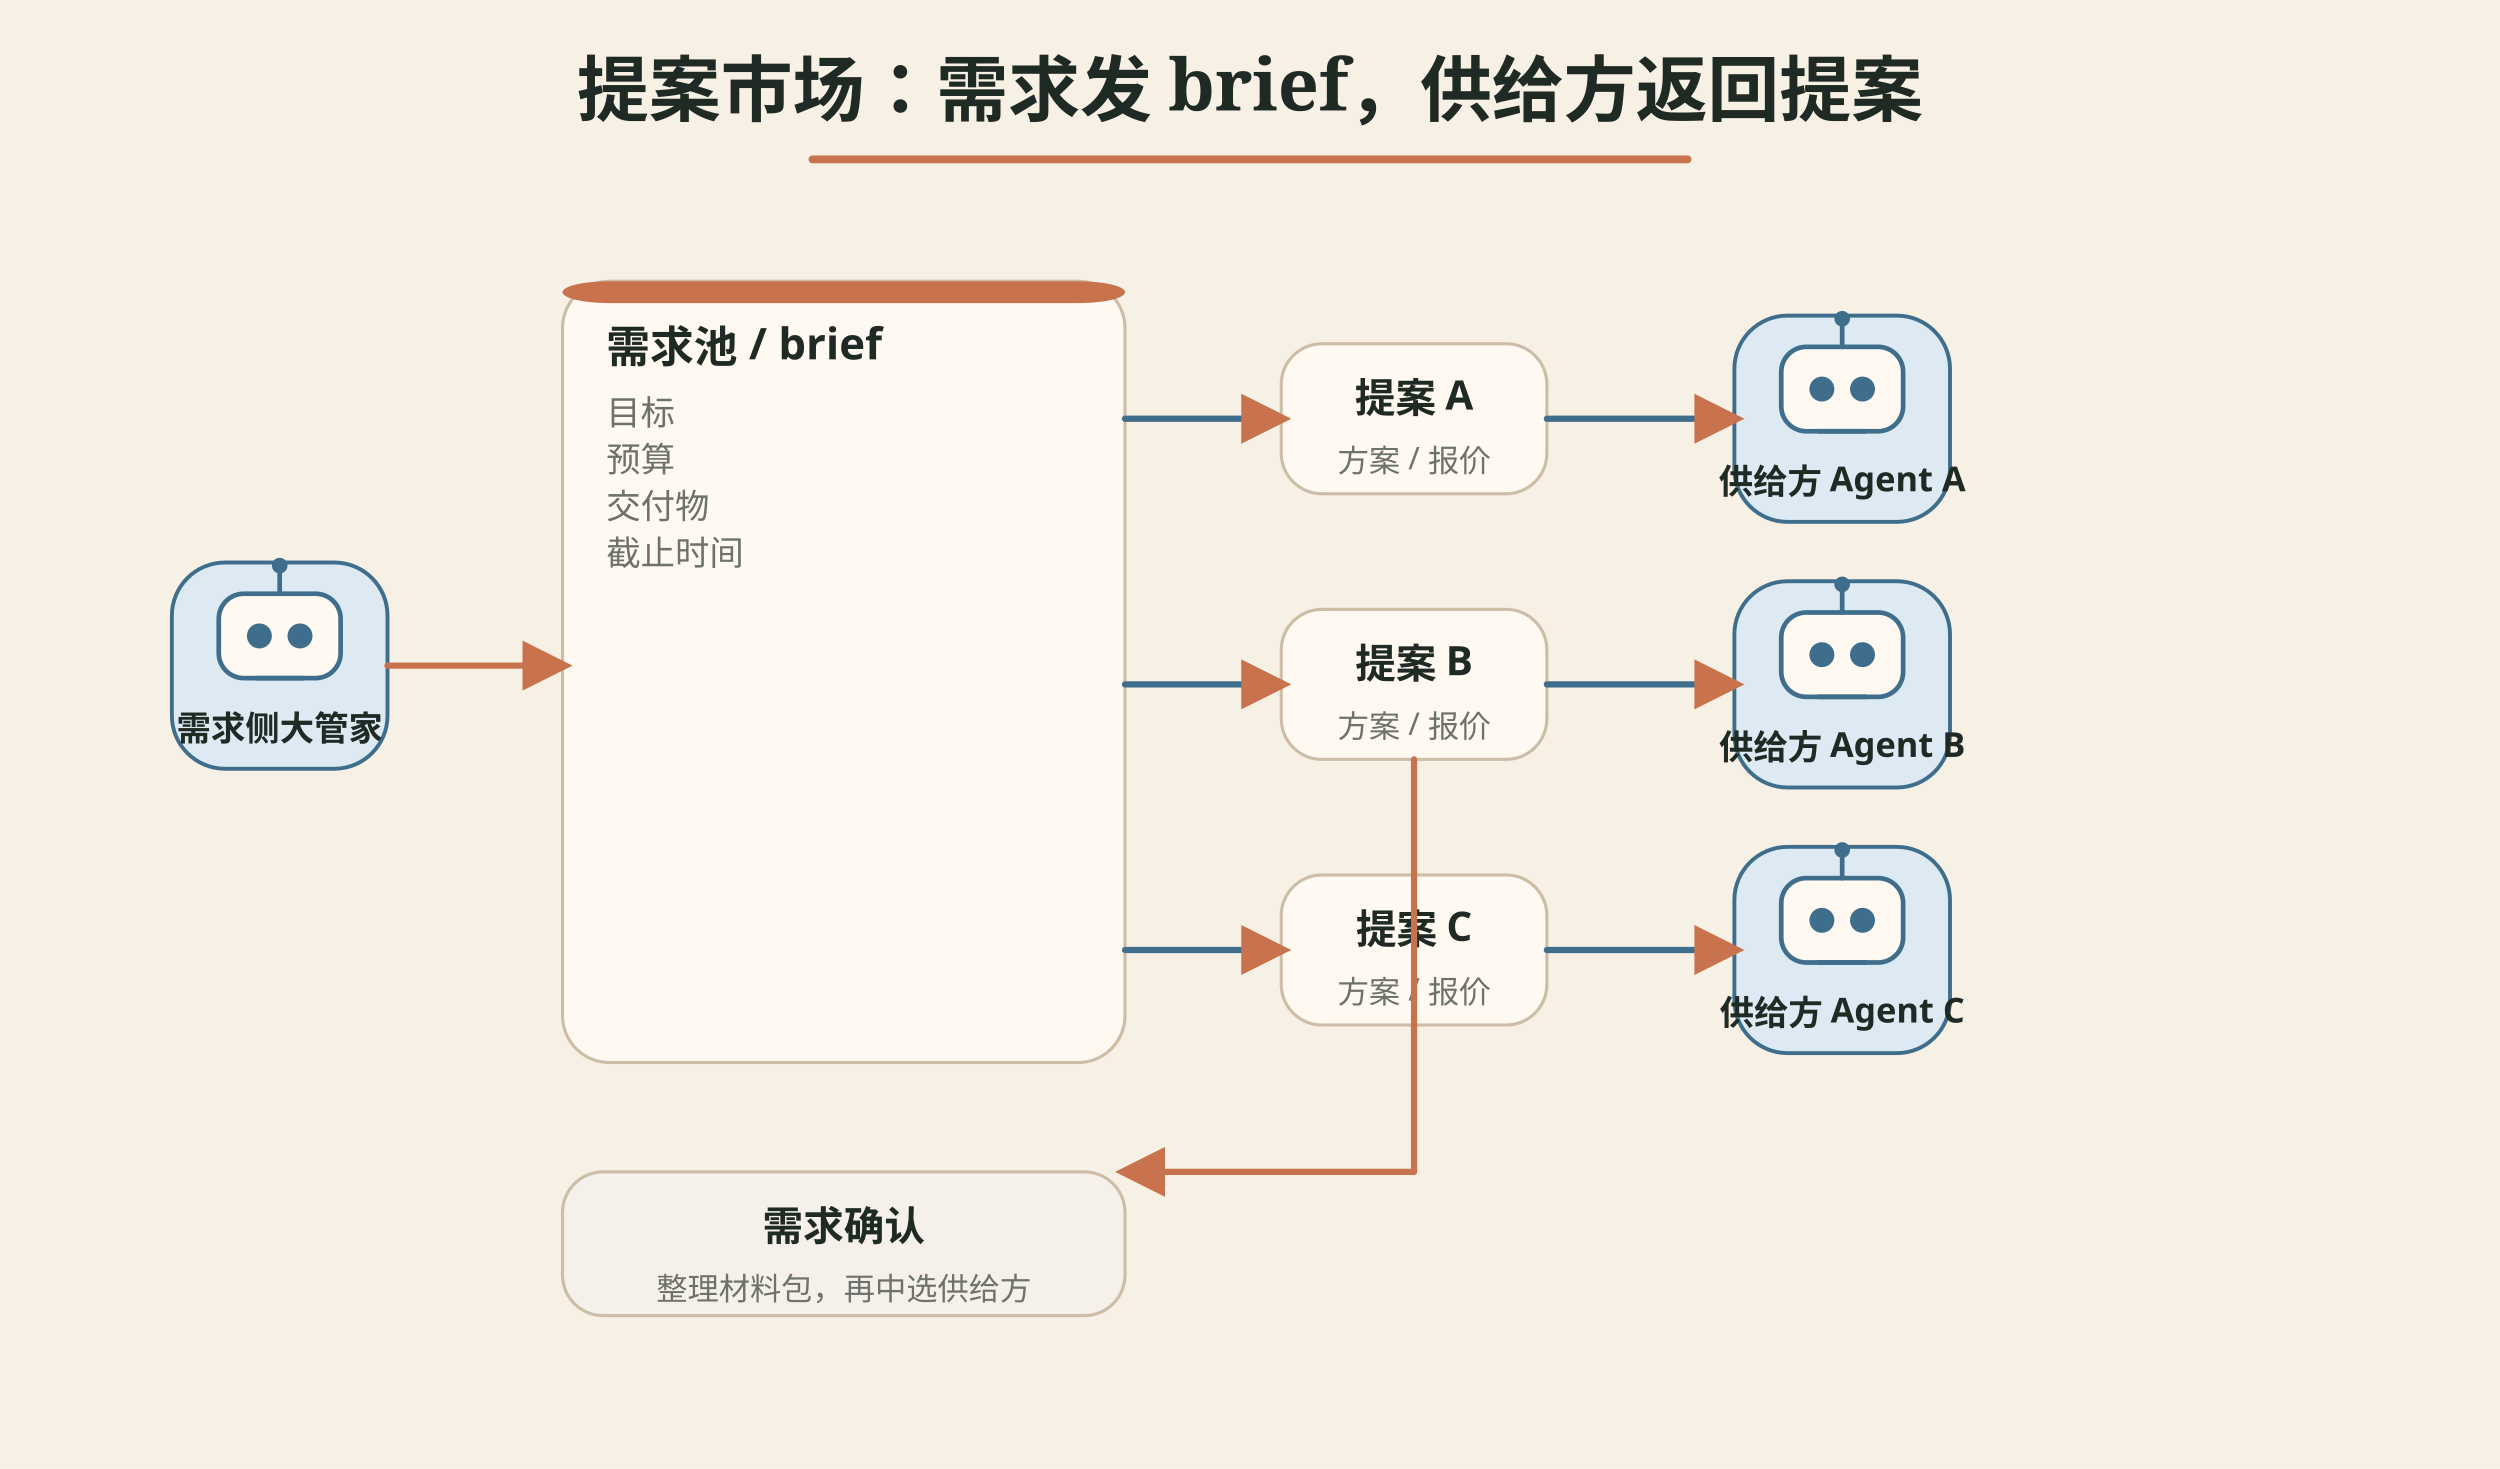
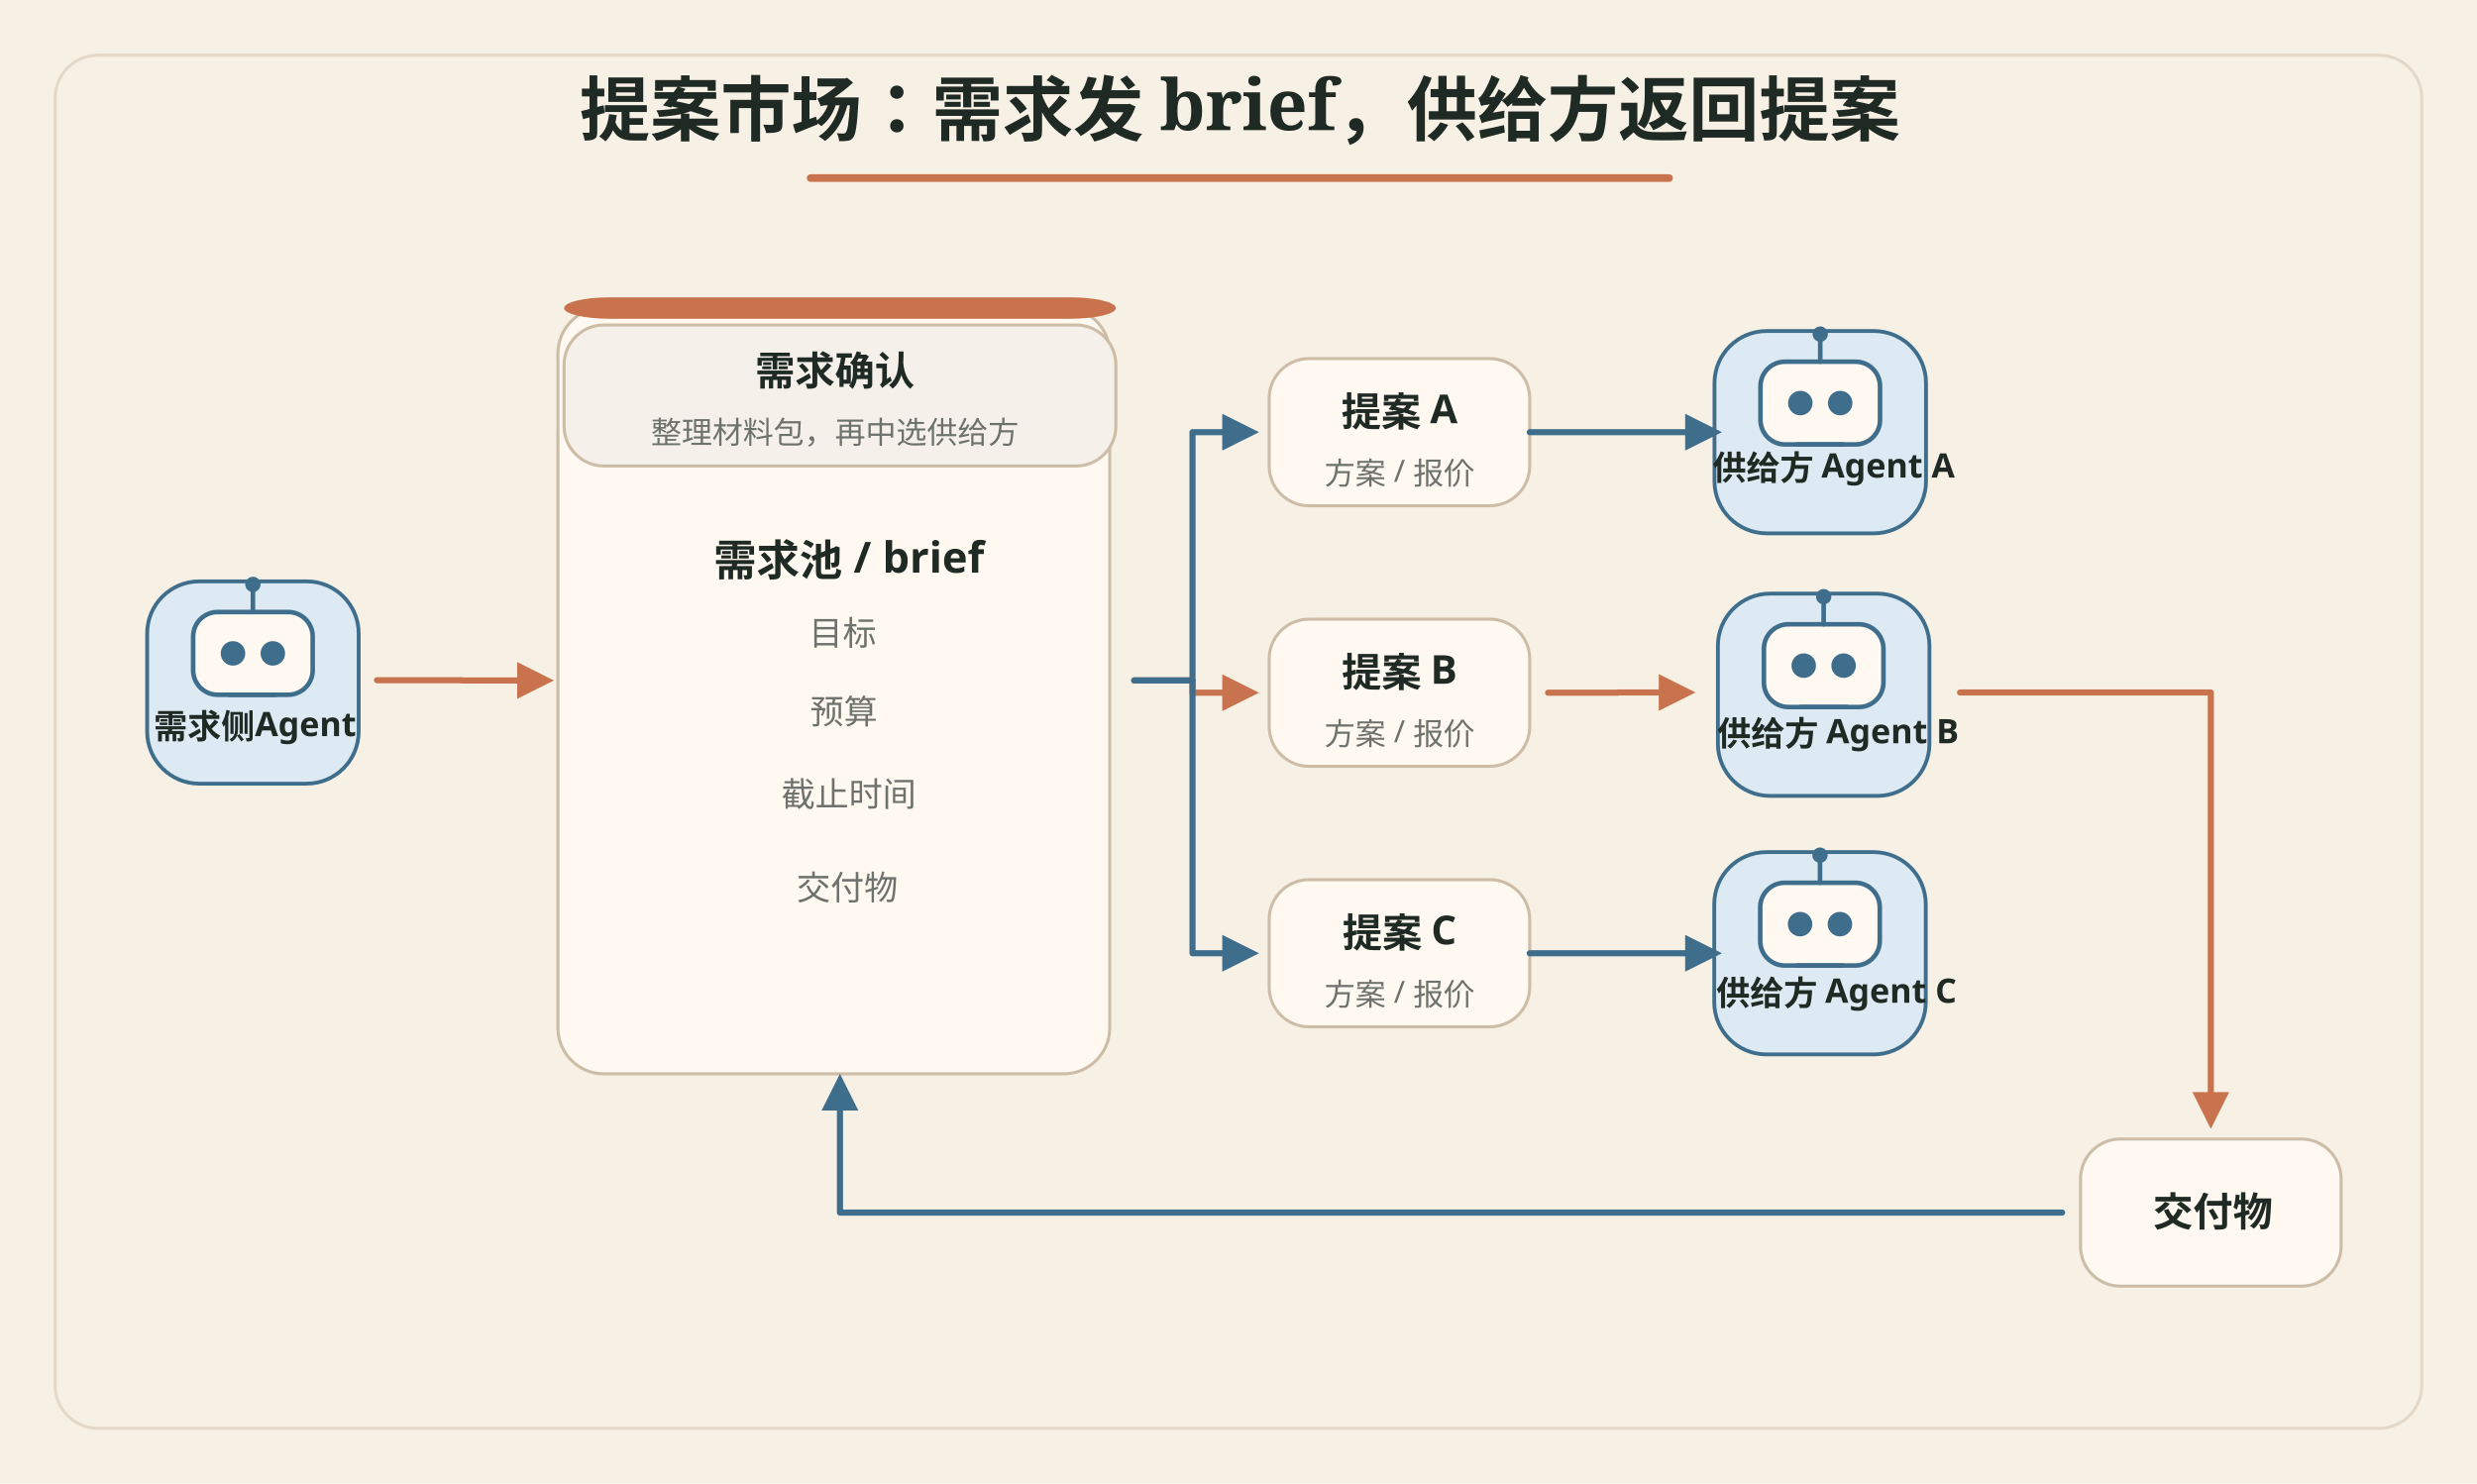
- <svg xmlns="http://www.w3.org/2000/svg" width="1600" height="940" viewBox="0 0 1600 940">
+ <svg xmlns="http://www.w3.org/2000/svg" width="1616" height="968" viewBox="0 0 1616 968">
  <defs>
-     <marker id="arrow" viewBox="0 0 10 10" refX="8" refY="5" markerWidth="8" markerHeight="8" orient="auto-start-reverse">
-       <path d="M 0 0 L 10 5 L 0 10 z" fill="#C8734E" />
+     <marker id="canvasArrowExport-_C8734E" viewBox="0 0 8 8" refX="6.2" refY="4" markerWidth="6" markerHeight="6" orient="auto-start-reverse">
+       <path d="M 0 0 L 8 4 L 0 8 z" fill="#C8734E" />
+     </marker>
+     <marker id="canvasArrowExport-_3F6E8C" viewBox="0 0 8 8" refX="6.2" refY="4" markerWidth="6" markerHeight="6" orient="auto-start-reverse">
+       <path d="M 0 0 L 8 4 L 0 8 z" fill="#3F6E8C" />
+     </marker>
+     <marker id="canvasArrowExport-_c8734e" viewBox="0 0 8 8" refX="6.2" refY="4" markerWidth="6" markerHeight="6" orient="auto-start-reverse">
+       <path d="M 0 0 L 8 4 L 0 8 z" fill="#c8734e" />
+     </marker>
+     <marker id="canvasArrowExport-_3f6e8c" viewBox="0 0 8 8" refX="6.2" refY="4" markerWidth="6" markerHeight="6" orient="auto-start-reverse">
+       <path d="M 0 0 L 8 4 L 0 8 z" fill="#3f6e8c" />
    </marker>
  </defs>
-   <rect x="0" y="0" width="1600" height="940" rx="0" ry="0" fill="#F7F0E4" stroke="none" stroke-width="2" />
-   <text x="800" y="74" text-anchor="middle" font-size="46" font-weight="700" font-family="'Noto Serif SC','Source Han Serif SC','Songti SC',serif" fill="#1F2A24">
-     <tspan x="800" y="74">提案市场：需求发 brief，供给方返回提案</tspan>
-   </text>
-   <line x1="520" y1="102" x2="1080" y2="102" stroke="#C8734E" stroke-width="5" stroke-linecap="round" />
-   <rect x="110" y="360" width="138" height="132" rx="34" ry="34" fill="#DDEAF3" stroke="#3F6E8C" stroke-width="2.5" />
-   <rect x="140" y="380" width="78" height="54" rx="16" ry="16" fill="#FFF9F1" stroke="#3F6E8C" stroke-width="3" />
-   <circle cx="166" cy="407" r="8" fill="#3F6E8C" stroke="none" stroke-width="2" />
-   <circle cx="192" cy="407" r="8" fill="#3F6E8C" stroke="none" stroke-width="2" />
-   <line x1="164" y1="434" x2="194" y2="434" stroke="#3F6E8C" stroke-width="3" stroke-linecap="round" />
-   <line x1="179" y1="380" x2="179" y2="366" stroke="#3F6E8C" stroke-width="3" stroke-linecap="round" />
-   <circle cx="179" cy="362" r="5" fill="#3F6E8C" stroke="none" stroke-width="2" />
-   <text x="179" y="474" text-anchor="middle" font-size="22" font-weight="700" font-family="'Noto Sans SC','PingFang SC','Microsoft YaHei',sans-serif" fill="#1F2A24">
-     <tspan x="179" y="474">需求侧大管家</tspan>
-   </text>
-   <rect x="360" y="180" width="360" height="500" rx="30" ry="30" fill="#FFF9F1" stroke="#CDBDA7" stroke-width="2" />
-   <rect x="360" y="180" width="360" height="14" rx="30" ry="30" fill="#C8734E" stroke="none" stroke-width="2" />
-   <text x="388" y="232" text-anchor="start" font-size="28" font-weight="700" font-family="'Noto Sans SC','PingFang SC','Microsoft YaHei',sans-serif" fill="#1F2A24">
-     <tspan x="388" y="232">需求池 / brief</tspan>
-   </text>
-   <text x="388" y="272" text-anchor="start" font-size="22" font-weight="500" font-family="'Noto Sans SC','PingFang SC','Microsoft YaHei',sans-serif" fill="#6E726C">
-     <tspan x="388" y="272">目标</tspan>
-     <tspan x="388" y="301.92">预算</tspan>
-     <tspan x="388" y="331.84">交付物</tspan>
-     <tspan x="388" y="361.76">截止时间</tspan>
-   </text>
-   <rect x="820" y="220" width="170" height="96" rx="26" ry="26" fill="#FFF9F1" stroke="#CDBDA7" stroke-width="2" />
-   <text x="905" y="264" text-anchor="middle" font-size="26" font-weight="700" font-family="'Noto Sans SC','PingFang SC','Microsoft YaHei',sans-serif" fill="#1F2A24">
-     <tspan x="905" y="264">提案 A</tspan>
-   </text>
-   <text x="905" y="302" text-anchor="middle" font-size="20" font-weight="500" font-family="'Noto Sans SC','PingFang SC','Microsoft YaHei',sans-serif" fill="#6E726C">
-     <tspan x="905" y="302">方案 / 报价</tspan>
-   </text>
-   <rect x="820" y="390" width="170" height="96" rx="26" ry="26" fill="#FFF9F1" stroke="#CDBDA7" stroke-width="2" />
-   <text x="905" y="434" text-anchor="middle" font-size="26" font-weight="700" font-family="'Noto Sans SC','PingFang SC','Microsoft YaHei',sans-serif" fill="#1F2A24">
-     <tspan x="905" y="434">提案 B</tspan>
-   </text>
-   <text x="905" y="472" text-anchor="middle" font-size="20" font-weight="500" font-family="'Noto Sans SC','PingFang SC','Microsoft YaHei',sans-serif" fill="#6E726C">
-     <tspan x="905" y="472">方案 / 报价</tspan>
-   </text>
-   <rect x="820" y="560" width="170" height="96" rx="26" ry="26" fill="#FFF9F1" stroke="#CDBDA7" stroke-width="2" />
-   <text x="905" y="604" text-anchor="middle" font-size="26" font-weight="700" font-family="'Noto Sans SC','PingFang SC','Microsoft YaHei',sans-serif" fill="#1F2A24">
-     <tspan x="905" y="604">提案 C</tspan>
-   </text>
-   <text x="905" y="642" text-anchor="middle" font-size="20" font-weight="500" font-family="'Noto Sans SC','PingFang SC','Microsoft YaHei',sans-serif" fill="#6E726C">
-     <tspan x="905" y="642">方案 / 报价</tspan>
-   </text>
-   <rect x="1110" y="202" width="138" height="132" rx="34" ry="34" fill="#DDEAF3" stroke="#3F6E8C" stroke-width="2.5" />
-   <rect x="1140" y="222" width="78" height="54" rx="16" ry="16" fill="#FFF9F1" stroke="#3F6E8C" stroke-width="3" />
-   <circle cx="1166" cy="249" r="8" fill="#3F6E8C" stroke="none" stroke-width="2" />
-   <circle cx="1192" cy="249" r="8" fill="#3F6E8C" stroke="none" stroke-width="2" />
-   <line x1="1164" y1="276" x2="1194" y2="276" stroke="#3F6E8C" stroke-width="3" stroke-linecap="round" />
-   <line x1="1179" y1="222" x2="1179" y2="208" stroke="#3F6E8C" stroke-width="3" stroke-linecap="round" />
-   <circle cx="1179" cy="204" r="5" fill="#3F6E8C" stroke="none" stroke-width="2" />
-   <text x="1179" y="316" text-anchor="middle" font-size="22" font-weight="700" font-family="'Noto Sans SC','PingFang SC','Microsoft YaHei',sans-serif" fill="#1F2A24">
-     <tspan x="1179" y="316">供给方 Agent A</tspan>
-   </text>
-   <rect x="1110" y="372" width="138" height="132" rx="34" ry="34" fill="#DDEAF3" stroke="#3F6E8C" stroke-width="2.5" />
-   <rect x="1140" y="392" width="78" height="54" rx="16" ry="16" fill="#FFF9F1" stroke="#3F6E8C" stroke-width="3" />
-   <circle cx="1166" cy="419" r="8" fill="#3F6E8C" stroke="none" stroke-width="2" />
-   <circle cx="1192" cy="419" r="8" fill="#3F6E8C" stroke="none" stroke-width="2" />
-   <line x1="1164" y1="446" x2="1194" y2="446" stroke="#3F6E8C" stroke-width="3" stroke-linecap="round" />
-   <line x1="1179" y1="392" x2="1179" y2="378" stroke="#3F6E8C" stroke-width="3" stroke-linecap="round" />
-   <circle cx="1179" cy="374" r="5" fill="#3F6E8C" stroke="none" stroke-width="2" />
-   <text x="1179" y="486" text-anchor="middle" font-size="22" font-weight="700" font-family="'Noto Sans SC','PingFang SC','Microsoft YaHei',sans-serif" fill="#1F2A24">
-     <tspan x="1179" y="486">供给方 Agent B</tspan>
-   </text>
-   <rect x="1110" y="542" width="138" height="132" rx="34" ry="34" fill="#DDEAF3" stroke="#3F6E8C" stroke-width="2.5" />
-   <rect x="1140" y="562" width="78" height="54" rx="16" ry="16" fill="#FFF9F1" stroke="#3F6E8C" stroke-width="3" />
-   <circle cx="1166" cy="589" r="8" fill="#3F6E8C" stroke="none" stroke-width="2" />
-   <circle cx="1192" cy="589" r="8" fill="#3F6E8C" stroke="none" stroke-width="2" />
-   <line x1="1164" y1="616" x2="1194" y2="616" stroke="#3F6E8C" stroke-width="3" stroke-linecap="round" />
-   <line x1="1179" y1="562" x2="1179" y2="548" stroke="#3F6E8C" stroke-width="3" stroke-linecap="round" />
-   <circle cx="1179" cy="544" r="5" fill="#3F6E8C" stroke="none" stroke-width="2" />
-   <text x="1179" y="656" text-anchor="middle" font-size="22" font-weight="700" font-family="'Noto Sans SC','PingFang SC','Microsoft YaHei',sans-serif" fill="#1F2A24">
-     <tspan x="1179" y="656">供给方 Agent C</tspan>
-   </text>
-   <rect x="360" y="750" width="360" height="92" rx="26" ry="26" fill="#F5F1EA" stroke="#CDBDA7" stroke-width="2" />
-   <text x="540" y="794" text-anchor="middle" font-size="26" font-weight="700" font-family="'Noto Sans SC','PingFang SC','Microsoft YaHei',sans-serif" fill="#1F2A24">
-     <tspan x="540" y="794">需求确认</tspan>
-   </text>
-   <text x="540" y="832" text-anchor="middle" font-size="20" font-weight="500" font-family="'Noto Sans SC','PingFang SC','Microsoft YaHei',sans-serif" fill="#6E726C">
-     <tspan x="540" y="832">整理材料包，再中选供给方</tspan>
-   </text>
-   <polyline points="248,426 360,426" fill="none" stroke="#C8734E" stroke-width="4" stroke-linecap="round" stroke-linejoin="round" marker-end="url(#arrow)" />
-   <polyline points="720,268 820,268" fill="none" stroke="#3F6E8C" stroke-width="4" stroke-linecap="round" stroke-linejoin="round" marker-end="url(#arrow)" />
-   <polyline points="720,438 820,438" fill="none" stroke="#3F6E8C" stroke-width="4" stroke-linecap="round" stroke-linejoin="round" marker-end="url(#arrow)" />
-   <polyline points="720,608 820,608" fill="none" stroke="#3F6E8C" stroke-width="4" stroke-linecap="round" stroke-linejoin="round" marker-end="url(#arrow)" />
-   <polyline points="990,268 1110,268" fill="none" stroke="#3F6E8C" stroke-width="4" stroke-linecap="round" stroke-linejoin="round" marker-end="url(#arrow)" />
-   <polyline points="990,438 1110,438" fill="none" stroke="#3F6E8C" stroke-width="4" stroke-linecap="round" stroke-linejoin="round" marker-end="url(#arrow)" />
-   <polyline points="990,608 1110,608" fill="none" stroke="#3F6E8C" stroke-width="4" stroke-linecap="round" stroke-linejoin="round" marker-end="url(#arrow)" />
-   <polyline points="905,486 905,750 720,750" fill="none" stroke="#C8734E" stroke-width="4" stroke-linecap="round" stroke-linejoin="round" marker-end="url(#arrow)" />
+   <rect x="0" y="0" width="1616" height="968" fill="#f7f0e4" />
+   <g transform="translate(-96, -96.8)">
+     <svg width="1568" height="920" viewBox="16 10 1568 920" x="120" y="120.8" preserveAspectRatio="xMidYMid meet">
+       <defs>
+         <marker id="arrow" viewBox="0 0 8 8" refX="6.2" refY="4" markerWidth="6" markerHeight="6" orient="auto-start-reverse">
+           <path d="M 0 0 L 8 4 L 0 8 z" fill="#C8734E" />
+         </marker>
+       </defs>
+       <g data-editor-group="component" data-editor-name="export-frame">
+         <rect x="28" y="22" width="1544" height="896" rx="28" ry="28" fill="none" stroke="#CDBDA7" stroke-width="2" opacity="0.45" />
+       </g>
+     </svg>
+     <svg width="887" height="105" viewBox="356 9 887 105" x="460.883" y="120" preserveAspectRatio="xMidYMid meet">
+       <defs>
+         <marker id="arrow" viewBox="0 0 8 8" refX="6.2" refY="4" markerWidth="6" markerHeight="6" orient="auto-start-reverse">
+           <path d="M 0 0 L 8 4 L 0 8 z" fill="#C8734E" />
+         </marker>
+       </defs>
+       <g data-editor-group="component" data-editor-name="title-block">
+         <g data-editor-subitem="true" data-editor-subitem-name="title">
+           <text x="800" y="74" text-anchor="middle" font-size="46" font-weight="700" font-family="'Noto Serif SC','Source Han Serif SC','Songti SC',serif" fill="#1F2A24">
+             <tspan x="800" y="74" text-anchor="middle">提案市场：需求发 brief，供给方返回提案</tspan>
+           </text>
+         </g>
+         <g data-editor-subitem="true" data-editor-subitem-name="underline">
+           <line x1="520" y1="102" x2="1080" y2="102" stroke="#C8734E" stroke-width="5" stroke-linecap="round" />
+         </g>
+       </g>
+     </svg>
+     <svg width="162" height="159" viewBox="98 345 162 159" x="180" y="461.133" preserveAspectRatio="xMidYMid meet">
+       <defs>
+         <marker id="arrow" viewBox="0 0 8 8" refX="6.2" refY="4" markerWidth="6" markerHeight="6" orient="auto-start-reverse">
+           <path d="M 0 0 L 8 4 L 0 8 z" fill="#C8734E" />
+         </marker>
+       </defs>
+       <g data-editor-group="component" data-editor-name="agent:需求侧大管家">
+         <g data-editor-subitem="true" data-editor-subitem-name="agent-shell">
+           <rect x="110" y="360" width="138" height="132" rx="34" ry="34" fill="#DDEAF3" stroke="#3F6E8C" stroke-width="2.5" />
+         </g>
+         <g data-editor-subitem="true" data-editor-subitem-name="agent-icon">
+           <rect x="140" y="380" width="78" height="54" rx="16" ry="16" fill="#FFF9F1" stroke="#3F6E8C" stroke-width="3" />
+           <circle cx="166" cy="407" r="8" fill="#3F6E8C" stroke="none" stroke-width="2" />
+           <circle cx="192" cy="407" r="8" fill="#3F6E8C" stroke="none" stroke-width="2" />
+           <line x1="164" y1="434" x2="194" y2="434" stroke="#3F6E8C" stroke-width="3" stroke-linecap="round" />
+           <line x1="179" y1="380" x2="179" y2="366" stroke="#3F6E8C" stroke-width="3" stroke-linecap="round" />
+           <circle cx="179" cy="362" r="5" fill="#3F6E8C" stroke="none" stroke-width="2" />
+         </g>
+         <g data-editor-subitem="true" data-editor-subitem-name="agent-label">
+           <text x="179" y="474" text-anchor="middle" font-size="22" font-weight="700" font-family="'Noto Sans SC','PingFang SC','Microsoft YaHei',sans-serif" fill="#1F2A24">
+             <tspan x="180.34" y="462.57" text-anchor="middle">需求侧Agent</tspan>
+           </text>
+         </g>
+       </g>
+     </svg>
+     <svg width="384" height="524" viewBox="348 168 384 524" x="452" y="278.8" preserveAspectRatio="xMidYMid meet">
+       <defs>
+         <marker id="arrow" viewBox="0 0 8 8" refX="6.2" refY="4" markerWidth="6" markerHeight="6" orient="auto-start-reverse">
+           <path d="M 0 0 L 8 4 L 0 8 z" fill="#C8734E" />
+         </marker>
+       </defs>
+       <g data-editor-group="component" data-editor-name="card:需求池 / brief">
+         <g data-editor-subitem="true" data-editor-subitem-name="card-shell" transform="translate(-4.01 6.68)">
+           <rect x="360" y="180" width="360" height="500" rx="30" ry="30" fill="#FFF9F1" stroke="#CDBDA7" stroke-width="2" />
+         </g>
+         <g data-editor-subitem="true" data-editor-subitem-name="card-header">
+           <rect x="360" y="180" width="360" height="14" rx="30" ry="30" fill="#C8734E" stroke="none" stroke-width="2" />
+         </g>
+         <g data-editor-subitem="true" data-editor-subitem-name="card-title">
+           <text x="388" y="232" text-anchor="start" font-size="28" font-weight="700" font-family="'Noto Sans SC','PingFang SC','Microsoft YaHei',sans-serif" fill="#1F2A24">
+             <tspan x="457.57" y="361.66" text-anchor="start">需求池 / brief</tspan>
+           </text>
+         </g>
+         <g data-editor-subitem="true" data-editor-subitem-name="card-body">
+           <text x="388" y="272" text-anchor="start" font-size="22" font-weight="500" font-family="'Noto Sans SC','PingFang SC','Microsoft YaHei',sans-serif" fill="#6E726C">
+             <tspan x="519.79" y="407.01" text-anchor="start">目标</tspan>
+             <tspan x="520.46" y="458.32" text-anchor="start">预算</tspan>
+             <tspan x="511.76" y="573.12" text-anchor="start">交付物</tspan>
+             <tspan x="501.73" y="512.14" text-anchor="start">截止时间</tspan>
+           </text>
+         </g>
+       </g>
+     </svg>
+     <svg width="194" height="120" viewBox="808 208 194 120" x="912" y="318.8" preserveAspectRatio="xMidYMid meet">
+       <defs>
+         <marker id="arrow" viewBox="0 0 8 8" refX="6.2" refY="4" markerWidth="6" markerHeight="6" orient="auto-start-reverse">
+           <path d="M 0 0 L 8 4 L 0 8 z" fill="#C8734E" />
+         </marker>
+       </defs>
+       <g data-editor-group="component" data-editor-name="module:提案 A">
+         <g data-editor-subitem="true" data-editor-subitem-name="module-shell">
+           <rect x="820" y="220" width="170" height="96" rx="26" ry="26" fill="#FFF9F1" stroke="#CDBDA7" stroke-width="2" />
+         </g>
+         <g data-editor-subitem="true" data-editor-subitem-name="module-title">
+           <text x="905" y="264" text-anchor="middle" font-size="26" font-weight="700" font-family="'Noto Sans SC','PingFang SC','Microsoft YaHei',sans-serif" fill="#1F2A24">
+             <tspan x="905" y="264" text-anchor="middle">提案 A</tspan>
+           </text>
+         </g>
+         <g data-editor-subitem="true" data-editor-subitem-name="module-body">
+           <text x="905" y="302" text-anchor="middle" font-size="20" font-weight="500" font-family="'Noto Sans SC','PingFang SC','Microsoft YaHei',sans-serif" fill="#6E726C">
+             <tspan x="905" y="302" text-anchor="middle">方案 / 报价</tspan>
+           </text>
+         </g>
+       </g>
+     </svg>
+     <svg width="194" height="120" viewBox="808 378 194 120" x="912" y="488.8" preserveAspectRatio="xMidYMid meet">
+       <defs>
+         <marker id="arrow" viewBox="0 0 8 8" refX="6.2" refY="4" markerWidth="6" markerHeight="6" orient="auto-start-reverse">
+           <path d="M 0 0 L 8 4 L 0 8 z" fill="#C8734E" />
+         </marker>
+       </defs>
+       <g data-editor-group="component" data-editor-name="module:提案 B">
+         <g data-editor-subitem="true" data-editor-subitem-name="module-shell">
+           <rect x="820" y="390" width="170" height="96" rx="26" ry="26" fill="#FFF9F1" stroke="#CDBDA7" stroke-width="2" />
+         </g>
+         <g data-editor-subitem="true" data-editor-subitem-name="module-title">
+           <text x="905" y="434" text-anchor="middle" font-size="26" font-weight="700" font-family="'Noto Sans SC','PingFang SC','Microsoft YaHei',sans-serif" fill="#1F2A24">
+             <tspan x="905" y="434" text-anchor="middle">提案 B</tspan>
+           </text>
+         </g>
+         <g data-editor-subitem="true" data-editor-subitem-name="module-body">
+           <text x="905" y="472" text-anchor="middle" font-size="20" font-weight="500" font-family="'Noto Sans SC','PingFang SC','Microsoft YaHei',sans-serif" fill="#6E726C">
+             <tspan x="905" y="472" text-anchor="middle">方案 / 报价</tspan>
+           </text>
+         </g>
+       </g>
+     </svg>
+     <svg width="194" height="120" viewBox="808 548 194 120" x="912" y="658.8" preserveAspectRatio="xMidYMid meet">
+       <defs>
+         <marker id="arrow" viewBox="0 0 8 8" refX="6.2" refY="4" markerWidth="6" markerHeight="6" orient="auto-start-reverse">
+           <path d="M 0 0 L 8 4 L 0 8 z" fill="#C8734E" />
+         </marker>
+       </defs>
+       <g data-editor-group="component" data-editor-name="module:提案 C">
+         <g data-editor-subitem="true" data-editor-subitem-name="module-shell">
+           <rect x="820" y="560" width="170" height="96" rx="26" ry="26" fill="#FFF9F1" stroke="#CDBDA7" stroke-width="2" />
+         </g>
+         <g data-editor-subitem="true" data-editor-subitem-name="module-title">
+           <text x="905" y="604" text-anchor="middle" font-size="26" font-weight="700" font-family="'Noto Sans SC','PingFang SC','Microsoft YaHei',sans-serif" fill="#1F2A24">
+             <tspan x="905" y="604" text-anchor="middle">提案 C</tspan>
+           </text>
+         </g>
+         <g data-editor-subitem="true" data-editor-subitem-name="module-body">
+           <text x="905" y="642" text-anchor="middle" font-size="20" font-weight="500" font-family="'Noto Sans SC','PingFang SC','Microsoft YaHei',sans-serif" fill="#6E726C">
+             <tspan x="905" y="642" text-anchor="middle">方案 / 报价</tspan>
+           </text>
+         </g>
+       </g>
+     </svg>
+     <svg width="178" height="159" viewBox="1090 187 178 159" x="1194.538" y="297.8" preserveAspectRatio="xMidYMid meet">
+       <defs>
+         <marker id="arrow" viewBox="0 0 8 8" refX="6.2" refY="4" markerWidth="6" markerHeight="6" orient="auto-start-reverse">
+           <path d="M 0 0 L 8 4 L 0 8 z" fill="#C8734E" />
+         </marker>
+       </defs>
+       <g data-editor-group="component" data-editor-name="agent:供给方 Agent A">
+         <g data-editor-subitem="true" data-editor-subitem-name="agent-shell">
+           <rect x="1110" y="202" width="138" height="132" rx="34" ry="34" fill="#DDEAF3" stroke="#3F6E8C" stroke-width="2.5" />
+         </g>
+         <g data-editor-subitem="true" data-editor-subitem-name="agent-icon">
+           <rect x="1140" y="222" width="78" height="54" rx="16" ry="16" fill="#FFF9F1" stroke="#3F6E8C" stroke-width="3" />
+           <circle cx="1166" cy="249" r="8" fill="#3F6E8C" stroke="none" stroke-width="2" />
+           <circle cx="1192" cy="249" r="8" fill="#3F6E8C" stroke="none" stroke-width="2" />
+           <line x1="1164" y1="276" x2="1194" y2="276" stroke="#3F6E8C" stroke-width="3" stroke-linecap="round" />
+           <line x1="1179" y1="222" x2="1179" y2="208" stroke="#3F6E8C" stroke-width="3" stroke-linecap="round" />
+           <circle cx="1179" cy="204" r="5" fill="#3F6E8C" stroke="none" stroke-width="2" />
+         </g>
+         <g data-editor-subitem="true" data-editor-subitem-name="agent-label">
+           <text x="1179" y="316" text-anchor="middle" font-size="22" font-weight="700" font-family="'Noto Sans SC','PingFang SC','Microsoft YaHei',sans-serif" fill="#1F2A24">
+             <tspan x="1187.73" y="299.19" text-anchor="middle">供给方 Agent A</tspan>
+           </text>
+         </g>
+       </g>
+     </svg>
+     <svg width="178" height="159" viewBox="1090 357 178 159" x="1196.763" y="469.133" preserveAspectRatio="xMidYMid meet">
+       <defs>
+         <marker id="arrow" viewBox="0 0 8 8" refX="6.2" refY="4" markerWidth="6" markerHeight="6" orient="auto-start-reverse">
+           <path d="M 0 0 L 8 4 L 0 8 z" fill="#C8734E" />
+         </marker>
+       </defs>
+       <g data-editor-group="component" data-editor-name="agent:供给方 Agent B">
+         <g data-editor-subitem="true" data-editor-subitem-name="agent-shell">
+           <rect x="1110" y="372" width="138" height="132" rx="34" ry="34" fill="#DDEAF3" stroke="#3F6E8C" stroke-width="2.5" />
+         </g>
+         <g data-editor-subitem="true" data-editor-subitem-name="agent-icon">
+           <rect x="1140" y="392" width="78" height="54" rx="16" ry="16" fill="#FFF9F1" stroke="#3F6E8C" stroke-width="3" />
+           <circle cx="1166" cy="419" r="8" fill="#3F6E8C" stroke="none" stroke-width="2" />
+           <circle cx="1192" cy="419" r="8" fill="#3F6E8C" stroke="none" stroke-width="2" />
+           <line x1="1164" y1="446" x2="1194" y2="446" stroke="#3F6E8C" stroke-width="3" stroke-linecap="round" />
+           <line x1="1179" y1="392" x2="1179" y2="378" stroke="#3F6E8C" stroke-width="3" stroke-linecap="round" />
+           <circle cx="1179" cy="374" r="5" fill="#3F6E8C" stroke="none" stroke-width="2" />
+         </g>
+         <g data-editor-subitem="true" data-editor-subitem-name="agent-label">
+           <text x="1179" y="486" text-anchor="middle" font-size="22" font-weight="700" font-family="'Noto Sans SC','PingFang SC','Microsoft YaHei',sans-serif" fill="#1F2A24">
+             <tspan x="1188.4" y="471.21" text-anchor="middle">供给方 Agent B</tspan>
+           </text>
+         </g>
+       </g>
+     </svg>
+     <svg width="178" height="159" viewBox="1090 527 178 159" x="1194.371" y="637.8" preserveAspectRatio="xMidYMid meet">
+       <defs>
+         <marker id="arrow" viewBox="0 0 8 8" refX="6.2" refY="4" markerWidth="6" markerHeight="6" orient="auto-start-reverse">
+           <path d="M 0 0 L 8 4 L 0 8 z" fill="#C8734E" />
+         </marker>
+       </defs>
+       <g data-editor-group="component" data-editor-name="agent:供给方 Agent C">
+         <g data-editor-subitem="true" data-editor-subitem-name="agent-shell">
+           <rect x="1110" y="542" width="138" height="132" rx="34" ry="34" fill="#DDEAF3" stroke="#3F6E8C" stroke-width="2.5" />
+         </g>
+         <g data-editor-subitem="true" data-editor-subitem-name="agent-icon">
+           <rect x="1140" y="562" width="78" height="54" rx="16" ry="16" fill="#FFF9F1" stroke="#3F6E8C" stroke-width="3" />
+           <circle cx="1166" cy="589" r="8" fill="#3F6E8C" stroke="none" stroke-width="2" />
+           <circle cx="1192" cy="589" r="8" fill="#3F6E8C" stroke="none" stroke-width="2" />
+           <line x1="1164" y1="616" x2="1194" y2="616" stroke="#3F6E8C" stroke-width="3" stroke-linecap="round" />
+           <line x1="1179" y1="562" x2="1179" y2="548" stroke="#3F6E8C" stroke-width="3" stroke-linecap="round" />
+           <circle cx="1179" cy="544" r="5" fill="#3F6E8C" stroke="none" stroke-width="2" />
+         </g>
+         <g data-editor-subitem="true" data-editor-subitem-name="agent-label">
+           <text x="1179" y="656" text-anchor="middle" font-size="22" font-weight="700" font-family="'Noto Sans SC','PingFang SC','Microsoft YaHei',sans-serif" fill="#1F2A24">
+             <tspan x="1189.75" y="641.88" text-anchor="middle">供给方 Agent C</tspan>
+           </text>
+         </g>
+       </g>
+     </svg>
+     <svg width="384" height="116" viewBox="348 738 384 116" x="448.667" y="292.133" preserveAspectRatio="xMidYMid meet">
+       <defs>
+         <marker id="arrow" viewBox="0 0 8 8" refX="6.2" refY="4" markerWidth="6" markerHeight="6" orient="auto-start-reverse">
+           <path d="M 0 0 L 8 4 L 0 8 z" fill="#C8734E" />
+         </marker>
+       </defs>
+       <g data-editor-group="component" data-editor-name="module:需求确认">
+         <g data-editor-subitem="true" data-editor-subitem-name="module-shell" transform="translate(3.34 4.72)">
+           <rect x="360" y="750" width="360" height="92" rx="26" ry="26" fill="#F5F1EA" stroke="#CDBDA7" stroke-width="2" />
+         </g>
+         <g data-editor-subitem="true" data-editor-subitem-name="module-title">
+           <text x="540" y="794" text-anchor="middle" font-size="26" font-weight="700" font-family="'Noto Sans SC','PingFang SC','Microsoft YaHei',sans-serif" fill="#1F2A24">
+             <tspan x="540" y="794" text-anchor="middle">需求确认</tspan>
+           </text>
+         </g>
+         <g data-editor-subitem="true" data-editor-subitem-name="module-body">
+           <text x="540" y="832" text-anchor="middle" font-size="20" font-weight="500" font-family="'Noto Sans SC','PingFang SC','Microsoft YaHei',sans-serif" fill="#6E726C">
+             <tspan x="540" y="832" text-anchor="middle">整理材料包，再中选供给方</tspan>
+           </text>
+         </g>
+       </g>
+     </svg>
+     <svg width="194" height="120" viewBox="808 378 194 120" x="1441.333" y="828" preserveAspectRatio="xMidYMid meet">
+       <defs>
+         <marker id="arrow" viewBox="0 0 8 8" refX="6.2" refY="4" markerWidth="6" markerHeight="6" orient="auto-start-reverse">
+           <path d="M 0 0 L 8 4 L 0 8 z" fill="#C8734E" />
+         </marker>
+       </defs>
+       <g data-editor-group="component" data-editor-name="module:提案 B">
+         <g data-editor-subitem="true" data-editor-subitem-name="module-shell">
+           <rect x="820" y="390" width="170" height="96" rx="26" ry="26" fill="#FFF9F1" stroke="#CDBDA7" stroke-width="2" />
+         </g>
+         <g data-editor-subitem="true" data-editor-subitem-name="module-title">
+           <text x="905" y="434" text-anchor="middle" font-size="26" font-weight="700" font-family="'Noto Sans SC','PingFang SC','Microsoft YaHei',sans-serif" fill="#1F2A24">
+             <tspan x="906.34" y="446.81" text-anchor="middle">交付物</tspan>
+           </text>
+         </g>
+         <g data-editor-subitem="true" data-editor-subitem-name="module-body">
+           <text x="905" y="472" text-anchor="middle" font-size="20" font-weight="500" font-family="'Noto Sans SC','PingFang SC','Microsoft YaHei',sans-serif" fill="#6E726C">
+             <tspan x="905" y="472" text-anchor="middle" />
+           </text>
+         </g>
+       </g>
+     </svg>
+     <polyline points="342,540.633 370,540.633 397,540.633 397,540.8 424,540.8 452,540.8" fill="none" stroke="#C8734E" stroke-width="4" stroke-linecap="round" stroke-linejoin="round" stroke-dasharray="" marker-end="url(#canvasArrowExport-_C8734E)" />
+     <polyline points="836,540.8 864,540.8 874,540.8 874,378.8 884,378.8 912,378.8" fill="none" stroke="#3F6E8C" stroke-width="4" stroke-linecap="round" stroke-linejoin="round" stroke-dasharray="" marker-end="url(#canvasArrowExport-_3F6E8C)" />
+     <polyline points="836,540.8 864,540.8 874,540.8 874,548.8 884,548.8 912,548.8" fill="none" stroke="#c8734e" stroke-width="4" stroke-linecap="round" stroke-linejoin="round" stroke-dasharray="" marker-end="url(#canvasArrowExport-_c8734e)" />
+     <polyline points="836,540.8 864,540.8 874,540.8 874,718.8 884,718.8 912,718.8" fill="none" stroke="#3F6E8C" stroke-width="4" stroke-linecap="round" stroke-linejoin="round" stroke-dasharray="" marker-end="url(#canvasArrowExport-_3F6E8C)" />
+     <polyline points="1094,378.8 1214,378.8" fill="none" stroke="#3F6E8C" stroke-width="4" stroke-linecap="round" stroke-linejoin="round" stroke-dasharray="" marker-end="url(#canvasArrowExport-_3F6E8C)" />
+     <polyline points="1106,548.8 1134,548.8 1151.381,548.8 1151.381,548.633 1168.763,548.633 1196.763,548.633" fill="none" stroke="#c8734e" stroke-width="4" stroke-linecap="round" stroke-linejoin="round" stroke-dasharray="" marker-end="url(#canvasArrowExport-_c8734e)" />
+     <polyline points="1094,718.8 1214,718.8" fill="none" stroke="#3F6E8C" stroke-width="4" stroke-linecap="round" stroke-linejoin="round" stroke-dasharray="" marker-end="url(#canvasArrowExport-_3F6E8C)" />
+     <polyline points="1374.763,548.633 1402.763,548.633 1538.333,548.633 1538.333,800 1538.333,828" fill="none" stroke="#c8734e" stroke-width="4" stroke-linecap="round" stroke-linejoin="round" stroke-dasharray="" marker-end="url(#canvasArrowExport-_c8734e)" />
+     <polyline points="1441.333,888 1413.333,888 644,888 644,830.8 644,802.8" fill="none" stroke="#3f6e8c" stroke-width="4" stroke-linecap="round" stroke-linejoin="round" stroke-dasharray="" marker-end="url(#canvasArrowExport-_3f6e8c)" />
+   </g>
</svg>
